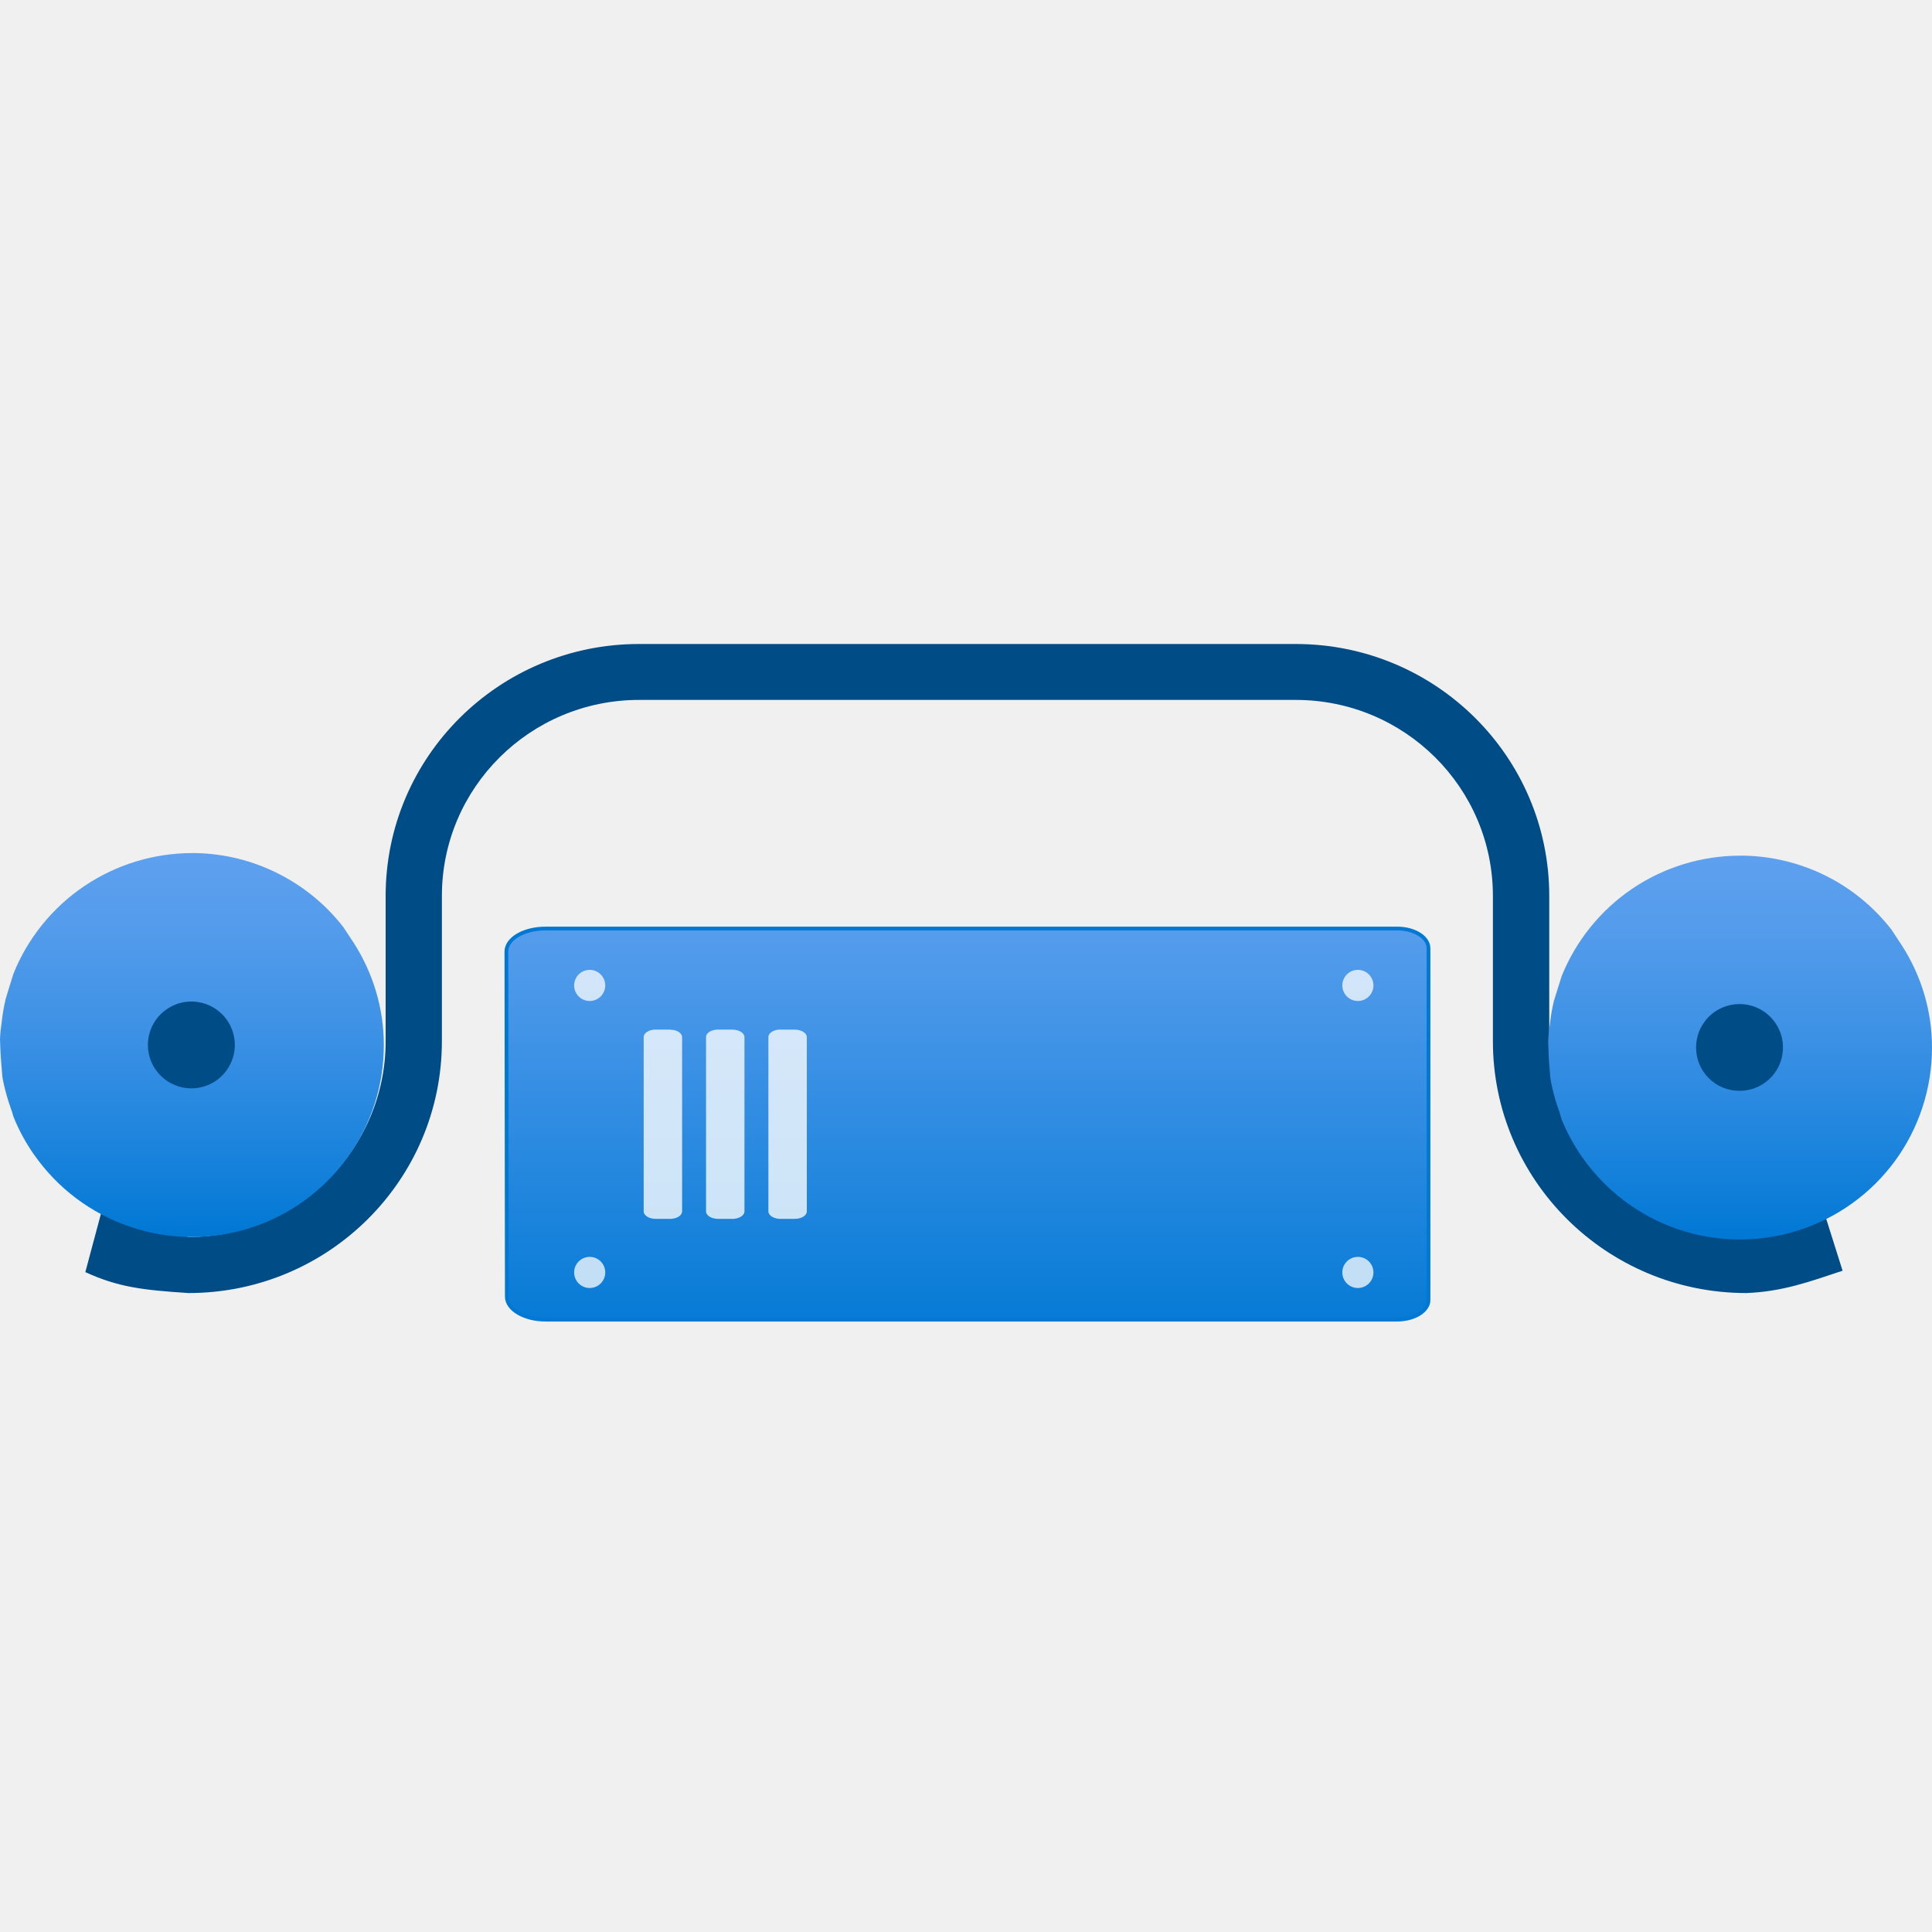
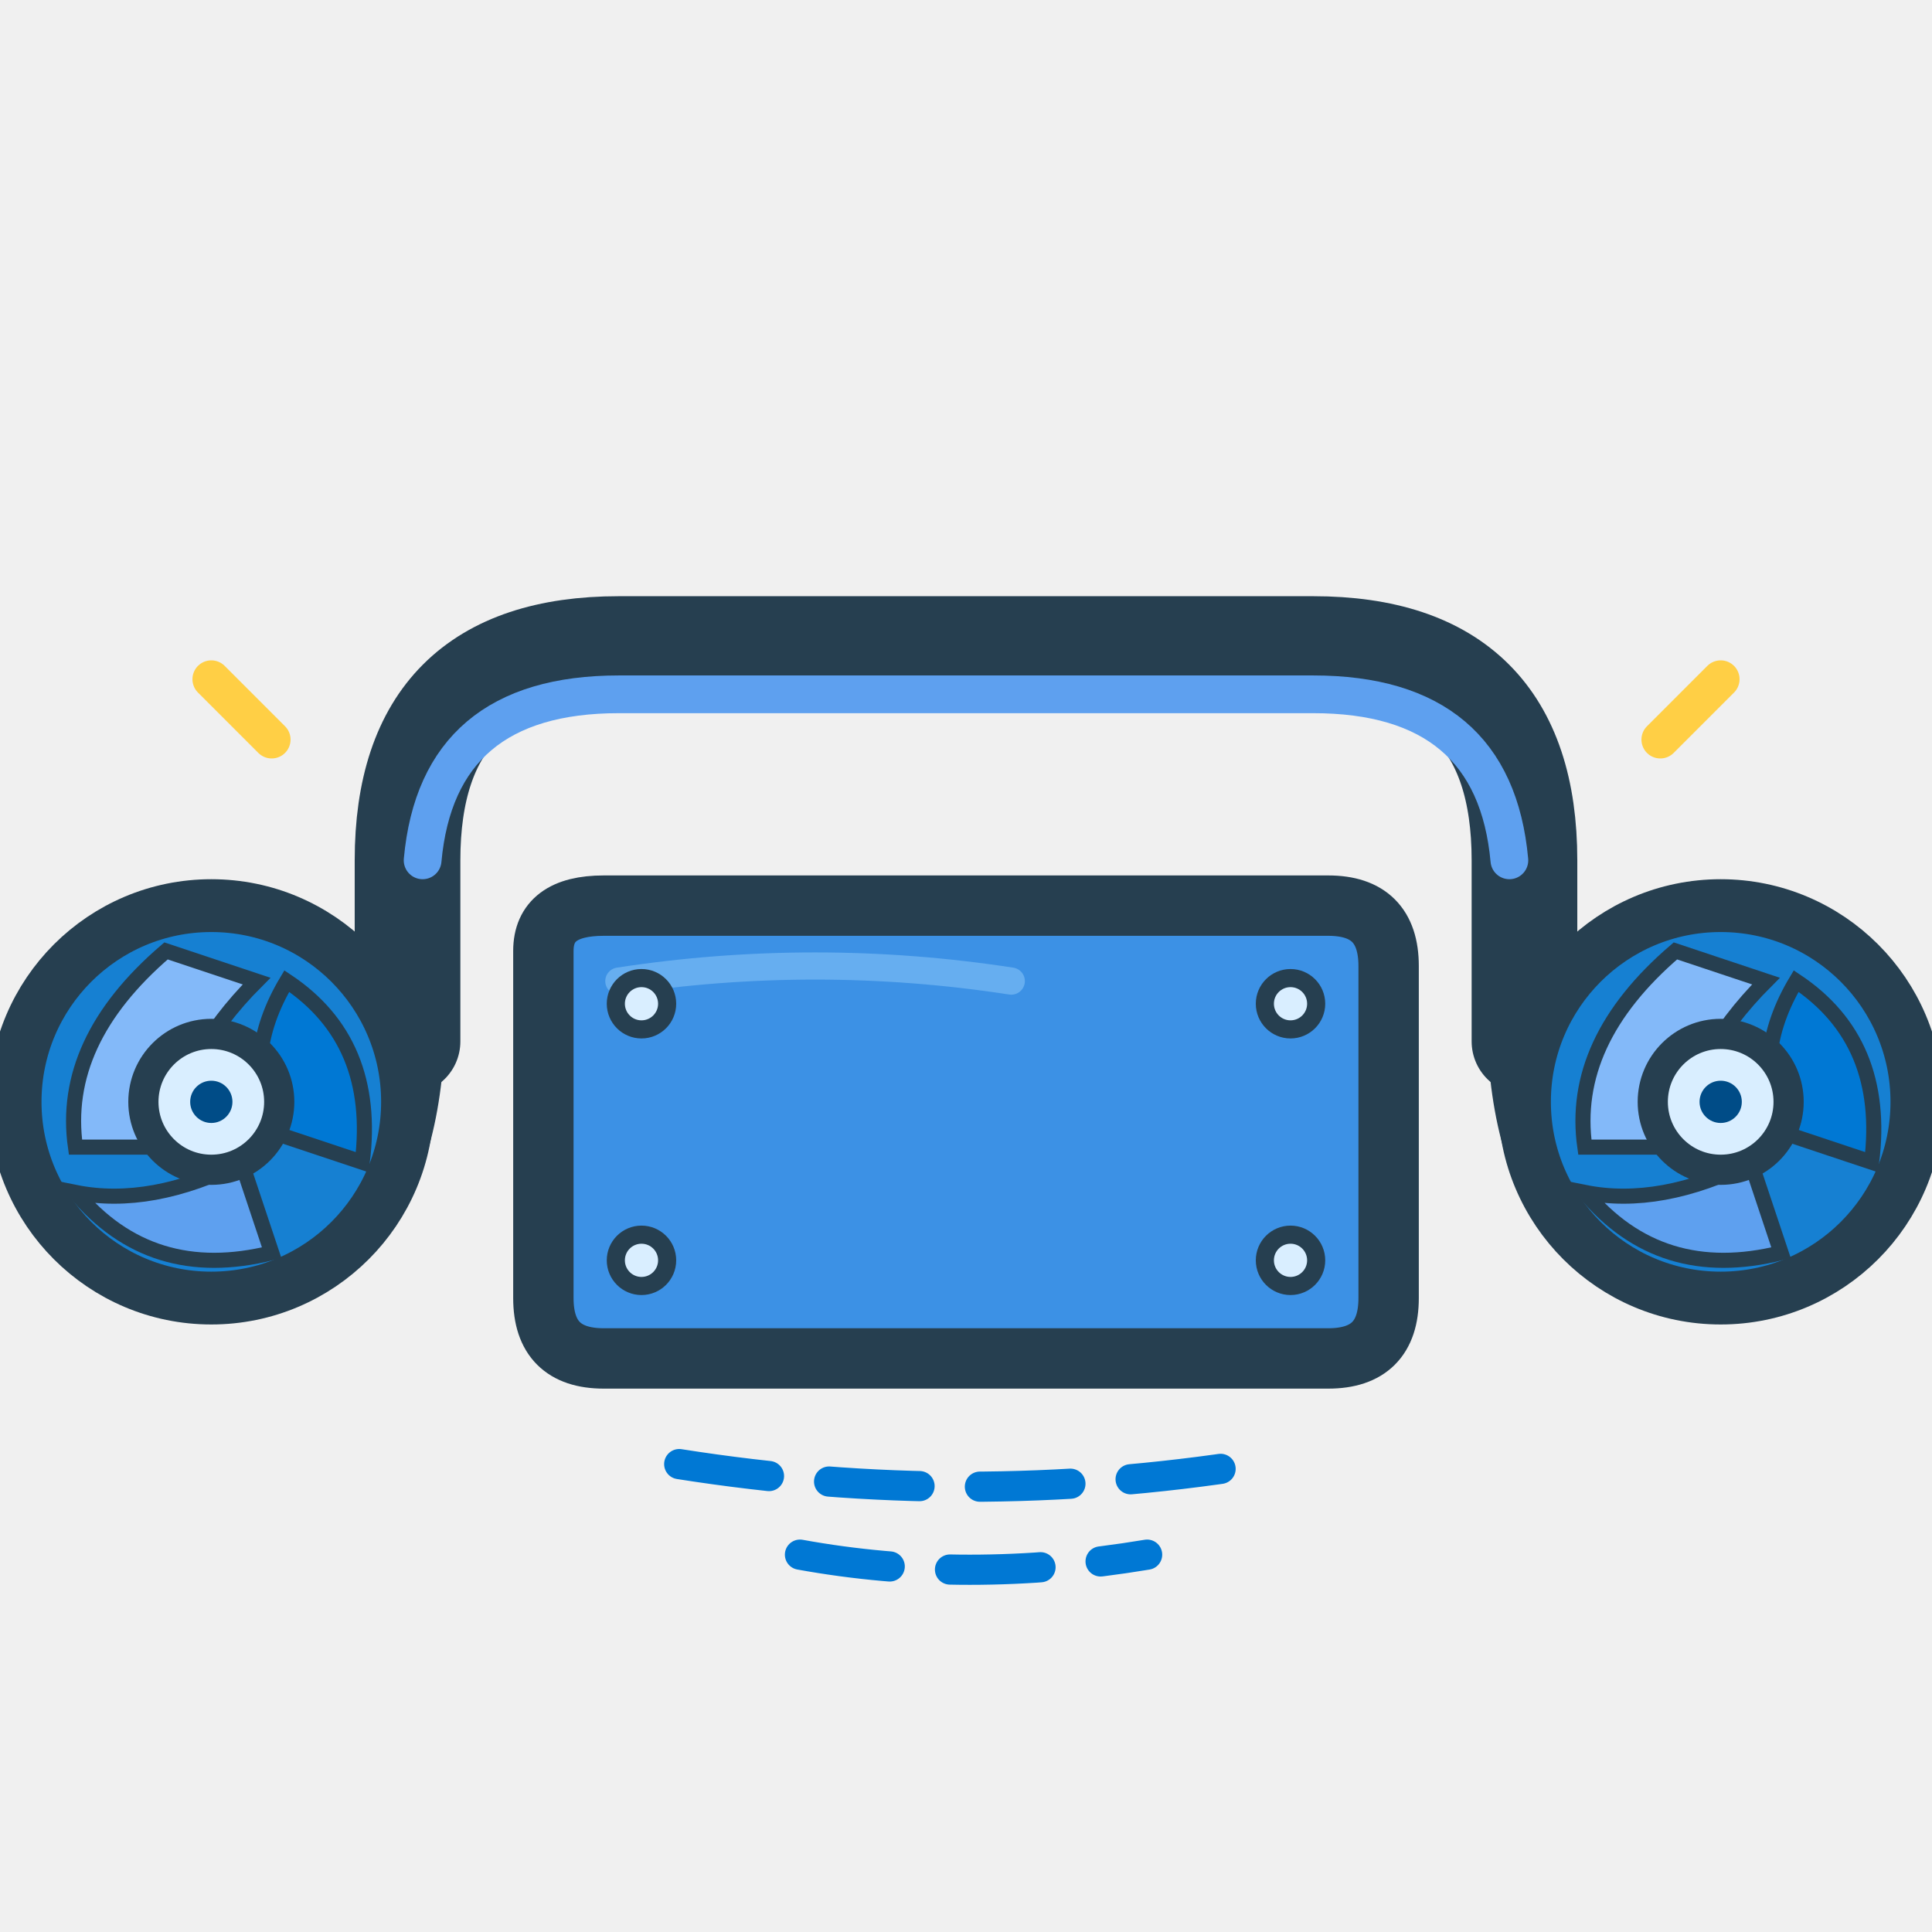
- <svg xmlns="http://www.w3.org/2000/svg" width="128" height="128" viewBox="0 0 128 128">
-   <defs>
-     <linearGradient id="panel" x1="8.58" y1="8.29" x2="8.58" y2="12.6" gradientUnits="userSpaceOnUse">
-       <stop stop-color="#5EA0EF" />
-       <stop offset="1" stop-color="#0078D4" />
-     </linearGradient>
-     <linearGradient id="sensor-left" x1="1.79" y1="11.52" x2="1.79" y2="7.95" gradientUnits="userSpaceOnUse">
-       <stop stop-color="#0078D4" />
-       <stop offset=".156" stop-color="#1380DA" />
-       <stop offset=".528" stop-color="#3C91E5" />
-       <stop offset=".822" stop-color="#559CEC" />
-       <stop offset="1" stop-color="#5EA0EF" />
-     </linearGradient>
-     <linearGradient id="sensor-right" x1="16.21" y1="11.55" x2="16.21" y2="7.97" gradientUnits="userSpaceOnUse">
-       <stop stop-color="#0078D4" />
-       <stop offset=".156" stop-color="#1380DA" />
-       <stop offset=".528" stop-color="#3C91E5" />
-       <stop offset=".822" stop-color="#559CEC" />
-       <stop offset="1" stop-color="#5EA0EF" />
-     </linearGradient>
-   </defs>
-   <g transform="scale(7.111111)" stroke-linecap="round" stroke-linejoin="round">
-     <path d="M4.722 12.08              C4.722 12.199 4.884 12.295 5.085 12.295              H13.015              C13.053 12.295 13.091 12.29 13.127 12.281              C13.162 12.272 13.194 12.259 13.222 12.242              C13.249 12.225 13.271 12.205 13.286 12.183              C13.301 12.161 13.309 12.137 13.309 12.113              V8.835              C13.309 8.786 13.278 8.739 13.224 8.705              C13.169 8.67 13.095 8.651 13.018 8.651              H13.015 H12.864 H5.305 H5.081              C4.88 8.651 4.718 8.747 4.718 8.865              L4.722 12.08Z" fill="url(#panel)" stroke="#0078D4" stroke-width=".035" />
-     <g fill="#fff" opacity=".75">
-       <circle cx="5.494" cy="9.181" r=".145" />
-       <circle cx="12.651" cy="9.181" r=".145" />
-       <circle cx="12.651" cy="11.855" r=".145" />
-       <circle cx="5.494" cy="11.855" r=".145" />
-     </g>
-     <g fill="#fff" opacity=".78">
-       <path d="M6.11 9.593h.132c.062 0 .113.031.113.07v1.623c0 .039-.051.07-.113.07h-.132c-.062 0-.113-.031-.113-.07V9.662c0-.039.051-.07.113-.07Z" />
-       <path d="M6.691 9.593h.132c.062 0 .113.031.113.07v1.623c0 .039-.051.07-.113.07h-.132c-.062 0-.113-.031-.113-.07V9.662c0-.039.051-.07.113-.07Z" />
-       <path d="M7.272 9.593h.132c.062 0 .113.031.113.07v1.623c0 .039-.051.07-.113.07h-.132c-.062 0-.113-.031-.113-.07V9.662c0-.039.051-.07.113-.07Z" />
-     </g>
-     <path d="M4.117 8.347              C4.117 7.339 4.94 6.521 5.954 6.521              H12.072              C13.087 6.521 13.909 7.339 13.909 8.347              V9.7              C13.909 10.996 14.967 12.047 16.271 12.047              C16.606 12.034 16.861 11.941 17.167 11.839              L17.01 11.342              L16.271 11.525              C15.256 11.525 14.434 10.708 14.434 9.7              V8.347              C14.434 7.051 13.377 6 12.072 6              H5.954              C4.65 6 3.593 7.051 3.593 8.347              V9.7              C3.593 10.708 2.77 11.525 1.756 11.525              L.94 11.31              L.795 11.852              C1.096 11.99 1.322 12.019 1.756 12.047              C3.06 12.047 4.117 10.996 4.117 9.7              V8.347Z" fill="#004C87" />
-     <path d="M3.296 8.785              L3.199 8.638              C3.037 8.429 2.829 8.258 2.592 8.139              C2.355 8.019 2.094 7.954 1.829 7.948              H1.786              C1.428 7.949 1.079 8.057 .783 8.257              C.488 8.457 .258 8.741 .125 9.073              C.125 9.073 .06 9.281 .054 9.303              C.036 9.376 .024 9.449 .016 9.522              C.008 9.575 .002 9.628 0 9.682              C0 9.7 .006 9.852 .012 9.909              C.018 9.966 .018 10.007 .026 10.056              C.045 10.152 .072 10.248 .106 10.341              C.115 10.364 .119 10.388 .128 10.411              C.177 10.531 .239 10.645 .313 10.752              L.317 10.757              C.535 11.07 .847 11.305 1.208 11.428              C1.568 11.552 1.959 11.557 2.323 11.443              C2.687 11.329 3.004 11.102 3.23 10.795              C3.455 10.488 3.577 10.117 3.576 9.736              C3.576 9.399 3.478 9.069 3.296 8.785Z" fill="url(#sensor-left)" />
-     <path d="M1.646 8.165              C1.509 8.483 1.475 8.836 1.551 9.174              C1.463 9.212 1.385 9.271 1.324 9.346              C1.264 9.42 1.222 9.509 1.202 9.603              C.864 9.595 .539 9.465 .288 9.237              C.386 8.945 .566 8.688 .808 8.498              C1.049 8.307 1.341 8.191 1.648 8.164Z" fill="url(#sensor-left)" />
-     <path d="M2.391 9.74              C2.733 9.809 3.044 9.986 3.278 10.244              C3.363 10.007 3.388 9.752 3.352 9.503              C3.316 9.254 3.218 9.017 3.068 8.815              C2.736 8.882 2.439 9.067 2.233 9.336              C2.333 9.445 2.39 9.588 2.391 9.736Z" fill="url(#sensor-left)" />
-     <path d="M.589 10.767              C.932 10.692 1.241 10.509 1.473 10.246              C1.565 10.308 1.673 10.342 1.785 10.345              C1.845 10.342 1.905 10.33 1.962 10.309              C2.127 10.607 2.177 10.955 2.102 11.287              C1.998 11.308 1.892 11.319 1.786 11.319              C1.559 11.319 1.334 11.269 1.128 11.174              C.922 11.079 .738 10.941 .591 10.768Z" fill="url(#sensor-left)" />
-     <path d="M1.378 9.736              C1.378 9.656 1.401 9.578 1.446 9.511              C1.49 9.445 1.554 9.393 1.628 9.362              C1.702 9.331 1.783 9.323 1.862 9.339              C1.94 9.354 2.012 9.393 2.069 9.449              C2.126 9.506 2.164 9.578 2.18 9.656              C2.196 9.735 2.188 9.816 2.157 9.89              C2.126 9.964 2.075 10.027 2.008 10.072              C1.941 10.116 1.863 10.14 1.783 10.14              C1.73 10.14 1.677 10.13 1.628 10.109              C1.579 10.089 1.534 10.059 1.497 10.022              C1.459 9.984 1.429 9.94 1.409 9.891              C1.388 9.842 1.378 9.789 1.378 9.736Z" fill="#004C87" />
-     <path d="M17.719 8.808              L17.623 8.662              C17.46 8.452 17.253 8.281 17.016 8.162              C16.779 8.043 16.518 7.978 16.253 7.972              H16.21              C15.852 7.973 15.503 8.08 15.207 8.28              C14.911 8.481 14.682 8.765 14.549 9.096              C14.549 9.096 14.484 9.305 14.477 9.327              C14.46 9.399 14.447 9.472 14.44 9.546              C14.431 9.599 14.426 9.652 14.424 9.705              C14.424 9.724 14.43 9.875 14.435 9.933              C14.441 9.99 14.441 10.03 14.45 10.079              C14.469 10.176 14.496 10.271 14.53 10.364              C14.538 10.387 14.543 10.411 14.551 10.434              C14.601 10.554 14.663 10.669 14.736 10.775              L14.741 10.781              C14.959 11.093 15.271 11.329 15.631 11.452              C15.992 11.575 16.383 11.58 16.747 11.466              C17.11 11.352 17.428 11.125 17.654 10.818              C17.879 10.511 18 10.14 18 9.76              C18 9.422 17.902 9.092 17.719 8.808Z" fill="url(#sensor-right)" />
-     <path d="M16.07 8.188              C15.932 8.506 15.899 8.859 15.975 9.197              C15.887 9.236 15.809 9.295 15.748 9.369              C15.688 9.444 15.646 9.532 15.626 9.626              C15.287 9.618 14.963 9.488 14.712 9.26              C14.809 8.969 14.99 8.712 15.231 8.521              C15.473 8.33 15.765 8.215 16.072 8.188Z" fill="url(#sensor-right)" />
-     <path d="M16.815 9.764              C17.157 9.832 17.468 10.009 17.702 10.267              C17.787 10.03 17.812 9.776 17.776 9.527              C17.739 9.277 17.642 9.041 17.492 8.838              C17.16 8.906 16.863 9.091 16.657 9.359              C16.757 9.469 16.814 9.611 16.815 9.76Z" fill="url(#sensor-right)" />
-     <path d="M15.013 10.791              C15.356 10.716 15.665 10.533 15.896 10.27              C15.989 10.331 16.097 10.365 16.208 10.368              C16.269 10.365 16.329 10.353 16.386 10.333              C16.551 10.63 16.6 10.978 16.525 11.31              C16.421 11.331 16.316 11.342 16.21 11.343              C15.982 11.342 15.758 11.293 15.552 11.197              C15.345 11.102 15.162 10.964 15.014 10.792Z" fill="url(#sensor-right)" />
-     <path d="M15.802 9.76              C15.802 9.68 15.825 9.601 15.87 9.535              C15.914 9.468 15.977 9.416 16.051 9.386              C16.125 9.355 16.207 9.347 16.285 9.362              C16.364 9.378 16.436 9.416 16.493 9.473              C16.549 9.529 16.588 9.601 16.604 9.68              C16.619 9.758 16.611 9.84 16.581 9.914              C16.55 9.988 16.498 10.051 16.432 10.095              C16.365 10.14 16.287 10.163 16.207 10.163              C16.153 10.163 16.101 10.153 16.052 10.133              C16.003 10.113 15.958 10.083 15.92 10.045              C15.883 10.008 15.853 9.963 15.832 9.914              C15.812 9.865 15.802 9.813 15.802 9.76Z" fill="#004C87" />
+ <svg xmlns="http://www.w3.org/2000/svg" width="128" height="128" viewBox="0 0 128 128" fill="none">
+   <path d="M27 69 L27 57            Q27 43 41 43            L87 43            Q101 43 101 57            L101 69" stroke="#263F50" stroke-width="7" stroke-linecap="round" stroke-linejoin="round" />
+   <path d="M28 57 Q29 46 41 46            L87 46 Q99 46 100 57" stroke="#5EA0EF" stroke-width="2.5" stroke-linecap="round" />
+   <path d="M27 67 Q27 85 13 85 L9 84            M101 67 Q101 85 115 85 L119 84" stroke="#263F50" stroke-width="5" stroke-linecap="round" stroke-linejoin="round" />
+   <path d="M23 72 Q22 80 15 80            M105 72 Q106 80 113 80" stroke="#5EA0EF" stroke-width="2" stroke-linecap="round" />
+   <path d="M36 63            Q36 60 40 60            L88 60            Q92 60 92 64            L92 86            Q92 90 88 90            L40 90            Q36 90 36 86 Z" fill="#3C91E5" stroke="#263F50" stroke-width="4" stroke-linecap="round" stroke-linejoin="round" />
+   <path d="M41 65 Q54 63 67 65" stroke="#70B5F2" stroke-width="1.8" stroke-linecap="round" opacity=".8" />
+   <g fill="#D9EEFF" stroke="#263F50" stroke-width="1.2">
+     <circle cx="42.5" cy="66.5" r="1.7" />
+     <circle cx="85.5" cy="66.5" r="1.7" />
+     <circle cx="42.5" cy="83.5" r="1.7" />
+     <circle cx="85.5" cy="83.5" r="1.7" />
  </g>
+   <g transform="translate(14 73)">
+     <circle r="13" fill="#1680D2" stroke="#263F50" stroke-width="3.5" />
+     <path d="M-3 -10 Q-10 -4 -9 3 L-3 3 Q-2 -3 3 -8 Z" fill="#83B9F9" stroke="#263F50" stroke-width="1" />
+     <path d="M5 -8 Q11 -4 10 4 L4 2 Q2 -3 5 -8 Z" fill="#0078D4" stroke="#263F50" stroke-width="1" />
+     <path d="M-9 6 Q-4 12 4 10 L2 4 Q-4 7 -9 6 Z" fill="#5EA0EF" stroke="#263F50" stroke-width="1" />
+     <circle r="4.5" fill="#D9EEFF" stroke="#263F50" stroke-width="2" />
+     <circle r="1.4" fill="#004C87" />
+   </g>
+   <g transform="translate(114 73)">
+     <circle r="13" fill="#1680D2" stroke="#263F50" stroke-width="3.5" />
+     <path d="M-3 -10 Q-10 -4 -9 3 L-3 3 Q-2 -3 3 -8 Z" fill="#83B9F9" stroke="#263F50" stroke-width="1" />
+     <path d="M5 -8 Q11 -4 10 4 L4 2 Q2 -3 5 -8 Z" fill="#0078D4" stroke="#263F50" stroke-width="1" />
+     <path d="M-9 6 Q-4 12 4 10 L2 4 Q-4 7 -9 6 Z" fill="#5EA0EF" stroke="#263F50" stroke-width="1" />
+     <circle r="4.5" fill="#D9EEFF" stroke="#263F50" stroke-width="2" />
+     <circle r="1.4" fill="#004C87" />
+   </g>
+   <path d="M18 49 L14 45            M110 49 L114 45" stroke="#FFCF45" stroke-width="2.5" stroke-linecap="round" />
+   <path d="M45 97 Q64 100 83 97            M53 103 Q64 105 76 103" stroke="#0078D4" stroke-width="2" stroke-linecap="round" stroke-dasharray="6 4" />
</svg>
